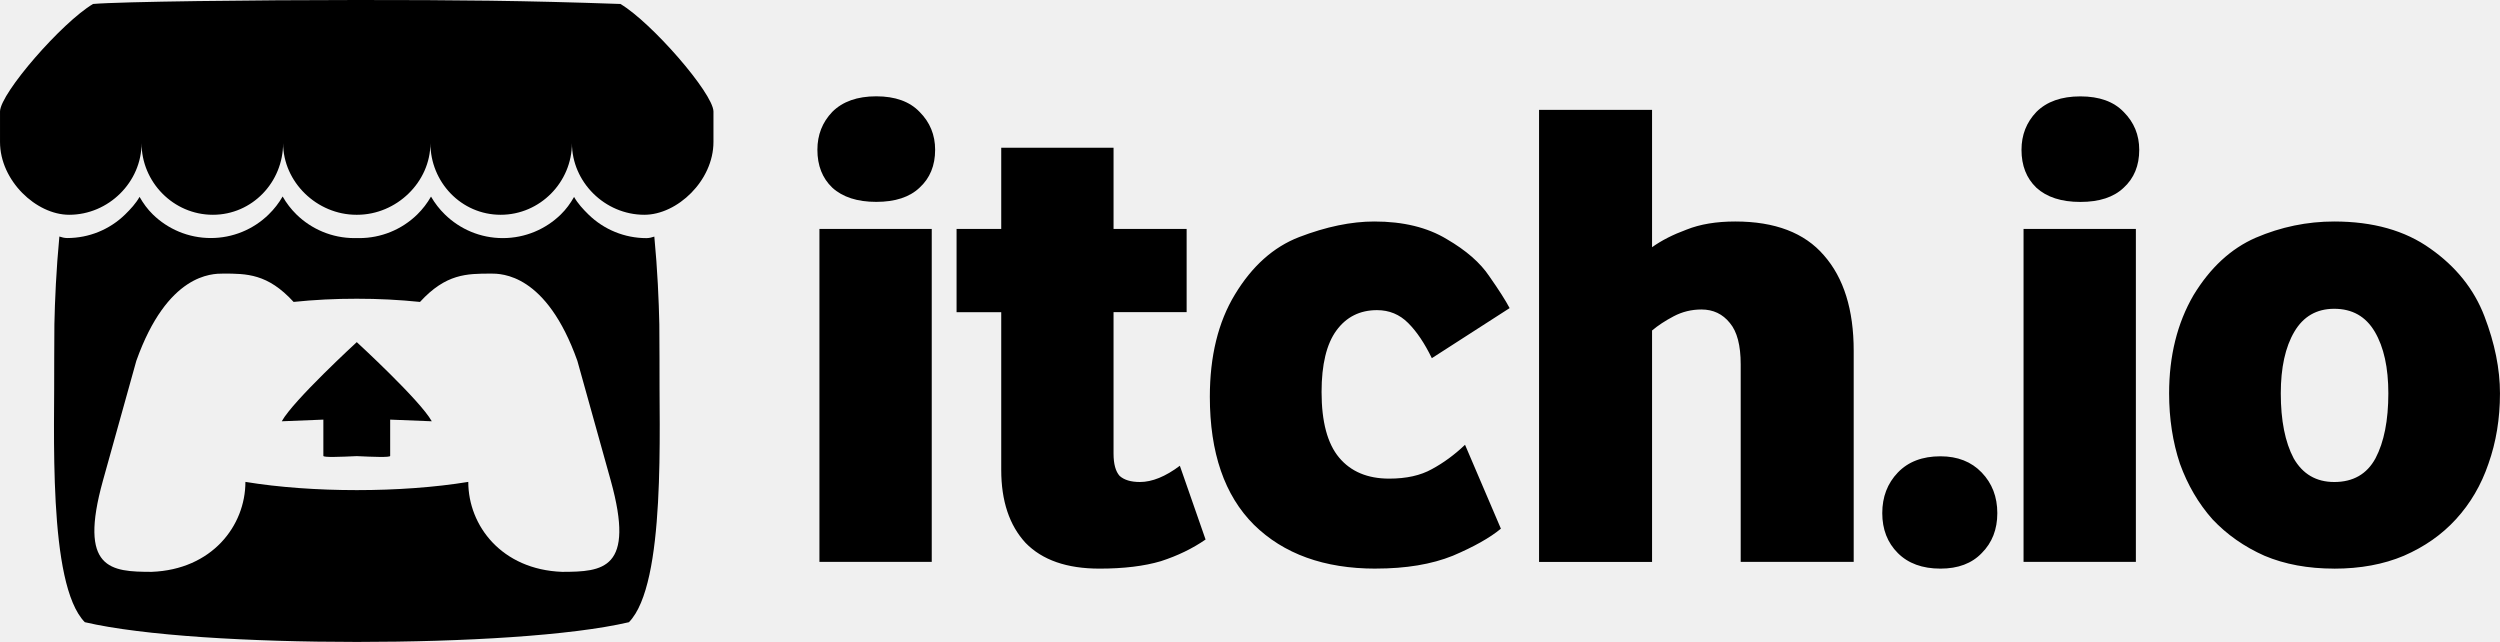
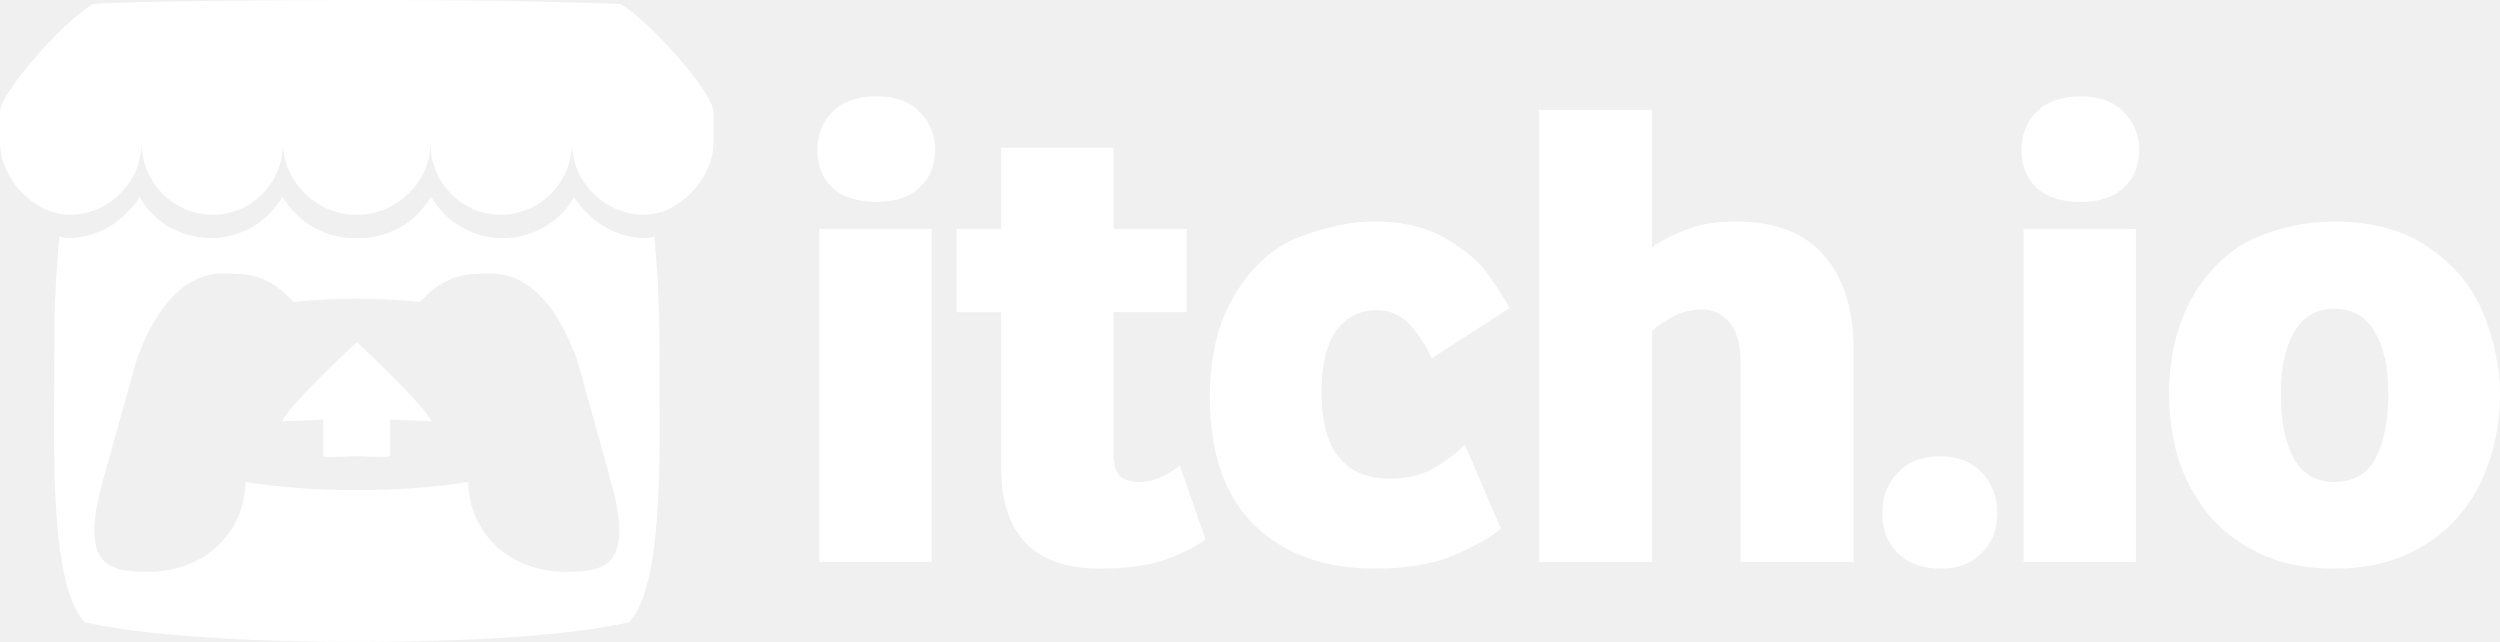
- <svg xmlns="http://www.w3.org/2000/svg" viewBox="0 0 774.778 198.926" height="198.93" width="774.78">
+ <svg xmlns="http://www.w3.org/2000/svg" fill="#ffffff" viewBox="0 0 774.778 198.926" height="198.93" width="774.78">
  <path d="M253.95 174.12V70.95h34.81v103.17h-34.81zm17.614-111.56q-8.808 0-13.63-4.404-4.614-4.403-4.614-11.743 0-6.92 4.613-11.743 4.823-4.823 13.63-4.823 8.808 0 13.422 4.823 4.823 4.823 4.823 11.743 0 7.34-4.823 11.743-4.613 4.404-13.42 4.404zM340.7 176.22q-15.1 0-22.86-7.97-7.548-8.177-7.548-22.647v-48.86h-13.84V70.948h13.84V45.784h34.81V70.95h22.65v25.79H345.1v43.828q0 4.824 1.888 6.92 2.097 1.888 6.29 1.888 5.663 0 12.373-5.033l7.97 22.858q-6.08 4.2-13.84 6.71-7.76 2.31-19.08 2.31zm85.62 0q-23.907 0-37.747-13.63-13.63-13.632-13.63-39.635 0-18.873 7.758-31.665 7.97-13.21 19.93-17.825 12.58-4.823 23.28-4.823 13.42 0 22.44 5.452 9.02 5.243 13.21 11.534 4.41 6.29 6.29 9.856l-24.11 15.518q-3.35-6.92-7.34-10.905-3.98-3.984-9.64-3.984-7.97 0-12.58 6.29-4.61 6.292-4.61 19.084 0 13.84 5.45 20.34 5.45 6.502 15.52 6.502 7.97 0 13.21-2.94 5.45-2.94 10.278-7.55l11.115 26q-5.034 4.19-14.89 8.39-9.856 3.98-23.906 3.98zm50.65-2.1V34.04h35.02v42.57q4.403-3.146 10.694-5.452 6.29-2.517 15.1-2.517 18.453 0 27.47 10.49 9.227 10.49 9.227 29.57v65.43h-35.02v-61.24q0-8.8-3.35-12.79-3.35-4.19-8.81-4.19-4.61 0-8.6 2.1-3.98 2.1-6.71 4.41v71.72h-35.02zm124.4 2.1q-8.39 0-13.212-4.823-4.823-4.823-4.823-12.372 0-7.55 4.823-12.582 4.823-5.033 13.21-5.033 7.97 0 12.793 5.033 4.83 5.033 4.83 12.582 0 7.55-4.82 12.372-4.61 4.823-12.79 4.823zm25.75-2.1V70.95h34.81v103.17h-34.81zm17.61-111.54q-8.81 0-13.632-4.404-4.613-4.404-4.613-11.743 0-6.92 4.613-11.743 4.823-4.823 13.63-4.823 8.808 0 13.422 4.823 4.823 4.823 4.823 11.743 0 7.34-4.823 11.743-4.613 4.404-13.42 4.404zm78.67 113.64q-12.164 0-21.6-3.984-9.437-4.194-16.147-11.324-6.5-7.34-10.066-17.196-3.355-10.066-3.355-21.81 0-17.404 7.55-30.406 7.758-12.792 19.292-17.825 11.743-5.033 24.325-5.033 18.03 0 29.77 8.388 11.95 8.388 16.78 20.97 4.82 12.582 4.82 23.906 0 11.743-3.57 21.81-3.35 9.855-10.07 17.195-6.5 7.13-16.15 11.33-9.436 3.99-21.6 3.99zm0-26.842q8.807 0 12.79-7.34 3.985-7.55 3.985-20.13 0-11.954-4.194-19.084-4.19-7.13-12.58-7.13-8.18 0-12.37 7.13-4.19 7.13-4.19 19.083 0 12.582 3.99 20.13 4.2 7.34 12.58 7.34z" />
  <path color="#000" d="M28.832 1.228C19.188 6.954.186 28.785.004 34.51v9.478c0 12.014 11.23 22.572 21.424 22.572 12.24 0 22.44-10.146 22.442-22.187 0 12.04 9.85 22.187 22.093 22.187 12.242 0 21.776-10.146 21.776-22.187 0 12.04 10.47 22.187 22.71 22.187h.22c12.24 0 22.72-10.146 22.72-22.187 0 12.04 9.53 22.187 21.77 22.187s22.09-10.146 22.09-22.187c0 12.04 10.2 22.187 22.44 22.187 10.19 0 21.42-10.557 21.42-22.572V34.51c-.19-5.725-19.19-27.556-28.83-33.282-29.97-1.053-50.76-1.234-81.73-1.23C79.59 0 37.36.483 28.83 1.228zm58.753 59.674a25.26 25.26 0 0 1-4.308 5.546 25.588 25.588 0 0 1-17.94 7.32c-6.985 0-13.356-2.8-17.976-7.322-1.67-1.64-2.94-3.394-4.11-5.436v.004c-1.16 2.046-2.79 3.798-4.46 5.44a25.664 25.664 0 0 1-17.97 7.317c-.84 0-1.71-.23-2.42-.47-.98 10.25-1.4 20.04-1.544 27.19v.04c-.02 3.63-.035 6.61-.054 10.75.19 21.51-2.13 69.7 9.48 81.54 17.99 4.2 51.094 6.11 84.31 6.12h.003c33.214-.01 66.32-1.92 84.31-6.11 11.61-11.842 9.29-60.032 9.48-81.535-.017-4.14-.034-7.122-.053-10.75v-.04c-.15-7.142-.565-16.935-1.55-27.183-.71.24-1.587.473-2.43.473a25.68 25.68 0 0 1-17.975-7.316c-1.675-1.645-3.3-3.397-4.463-5.44l-.005-.007c-1.167 2.04-2.438 3.797-4.113 5.436-4.62 4.52-10.99 7.32-17.973 7.32s-13.32-2.8-17.94-7.32a25.428 25.428 0 0 1-4.31-5.546 25.185 25.185 0 0 1-4.266 5.546 25.673 25.673 0 0 1-17.98 7.32c-.244 0-.49-.01-.73-.02h-.008c-.243.01-.486.02-.73.02-6.986 0-13.357-2.8-17.978-7.32a25.16 25.16 0 0 1-4.27-5.544zM69.123 84.775l-.002.008h.02c7.31.016 13.81 0 21.85 8.783 6.34-.663 12.95-.996 19.58-.985h.01c6.63-.01 13.24.33 19.58.99 8.05-8.78 14.54-8.76 21.85-8.78h.02v-.01c3.46 0 17.27 0 26.9 27.04l10.348 37.1c7.665 27.6-2.453 28.28-15.073 28.3-18.72-.69-29.08-14.29-29.08-27.88-10.36 1.7-22.45 2.55-34.535 2.55h-.005c-12.086 0-24.172-.85-34.53-2.55 0 13.59-10.36 27.18-29.078 27.88-12.62-.02-22.74-.7-15.073-28.29l10.34-37.1c9.63-27.04 23.45-27.04 26.9-27.04zm41.44 21.25v.007c-.017.017-19.702 18.096-23.24 24.526l12.89-.516v11.24c0 .527 5.174.313 10.35.074h.007c5.177.24 10.35.453 10.35-.073v-11.24l12.89.514c-3.538-6.43-23.24-24.525-23.24-24.525v-.006l-.002.002z" />
</svg>
